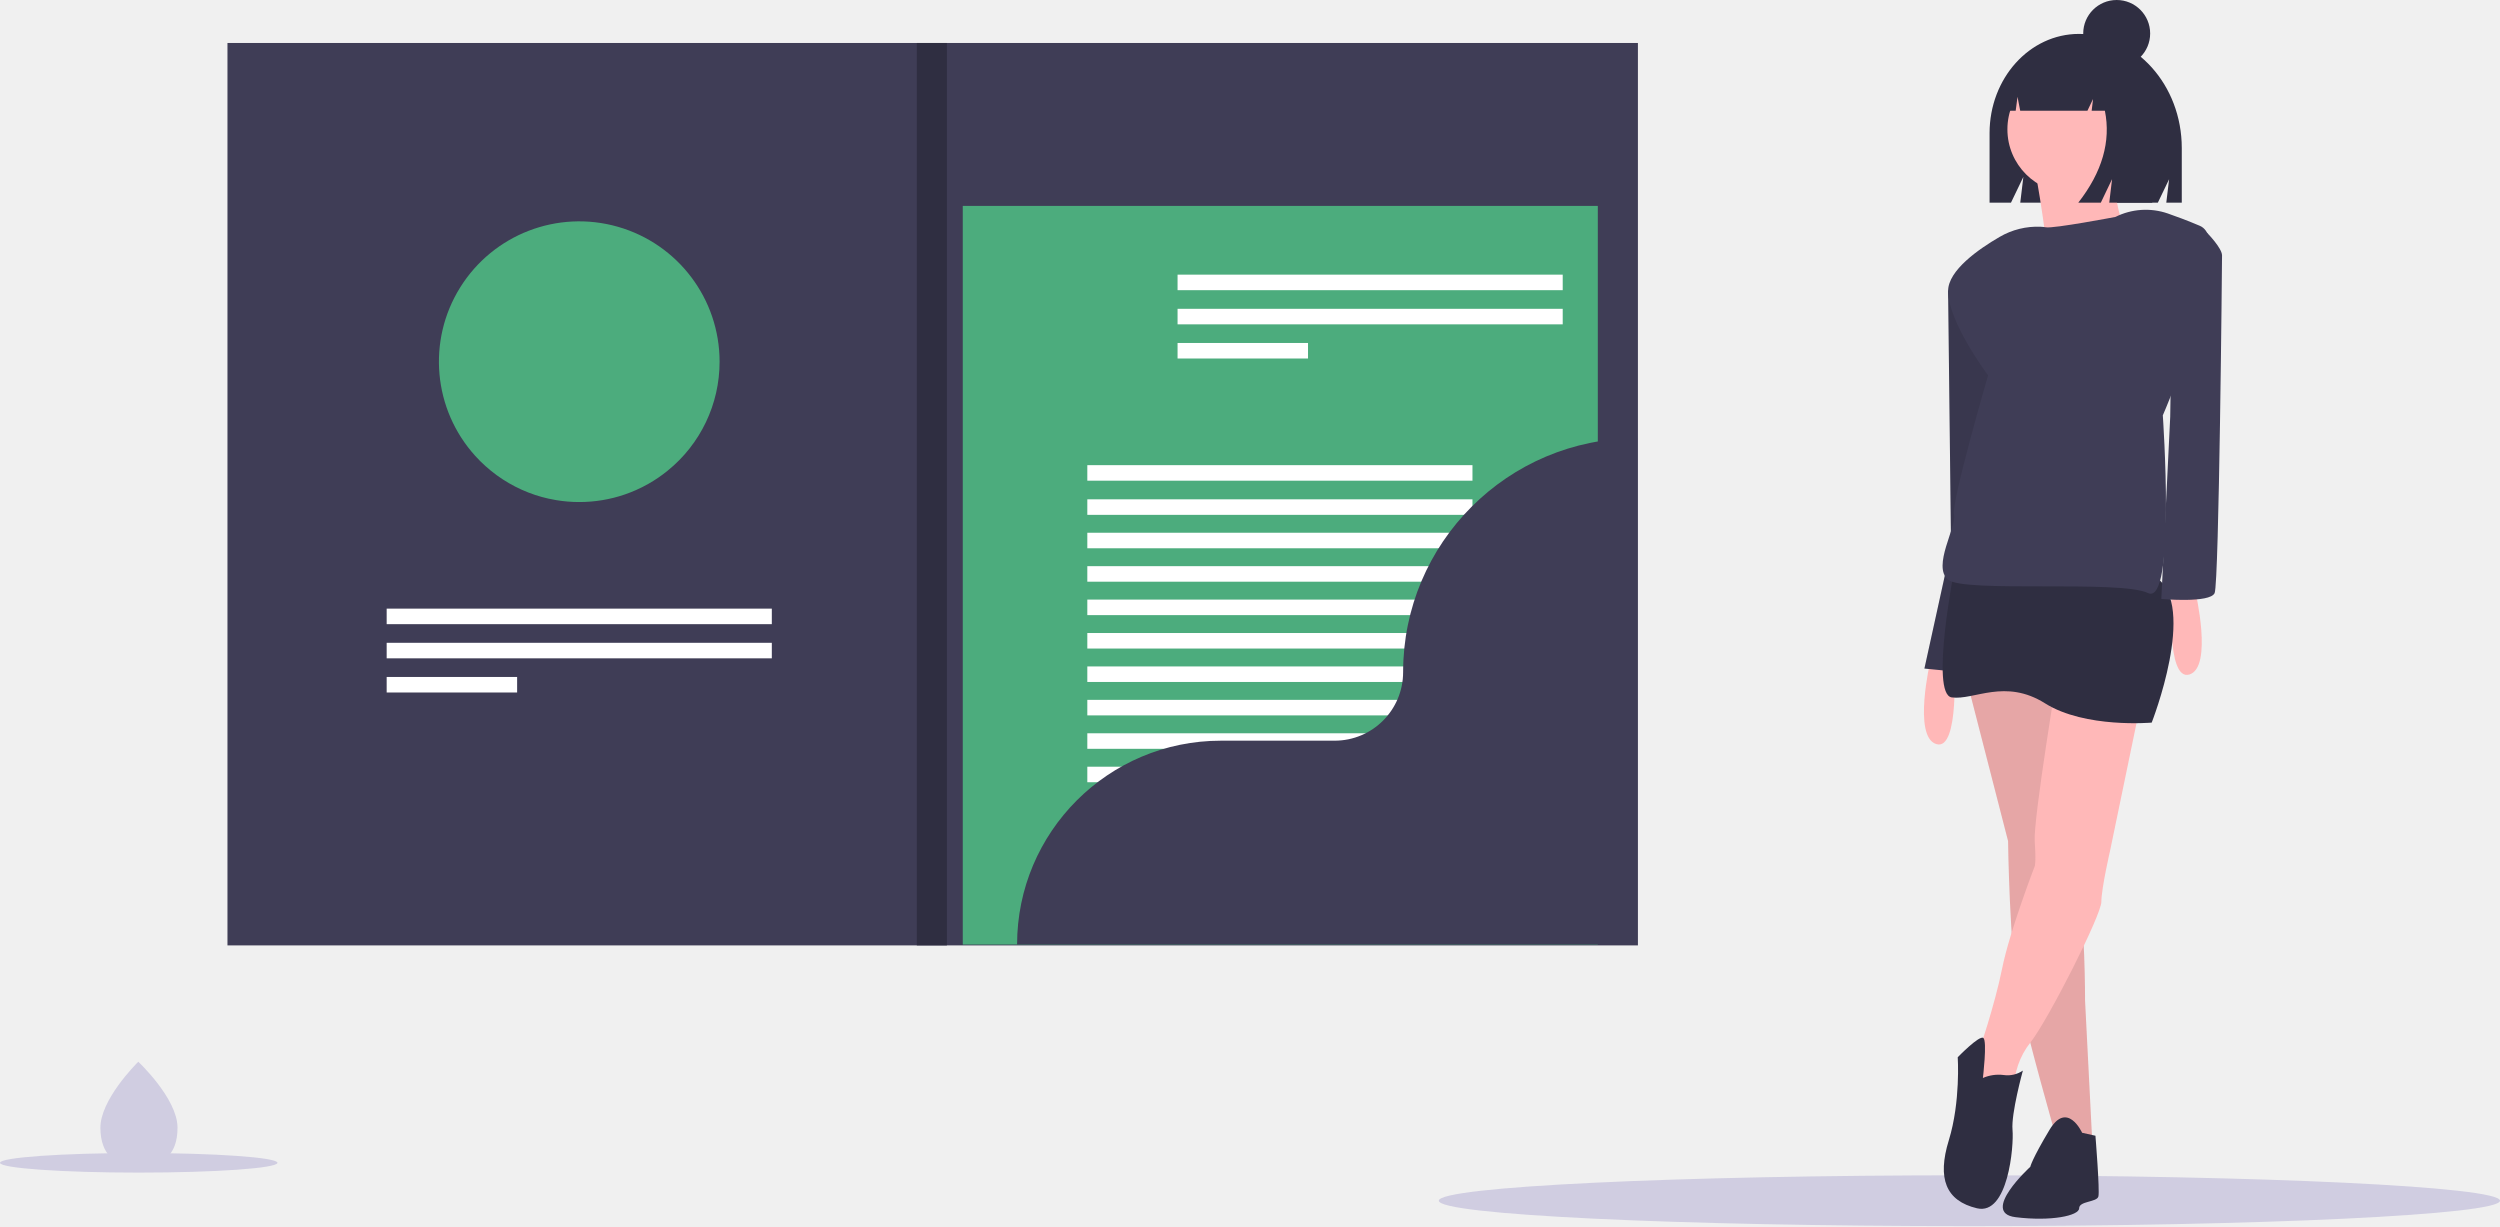
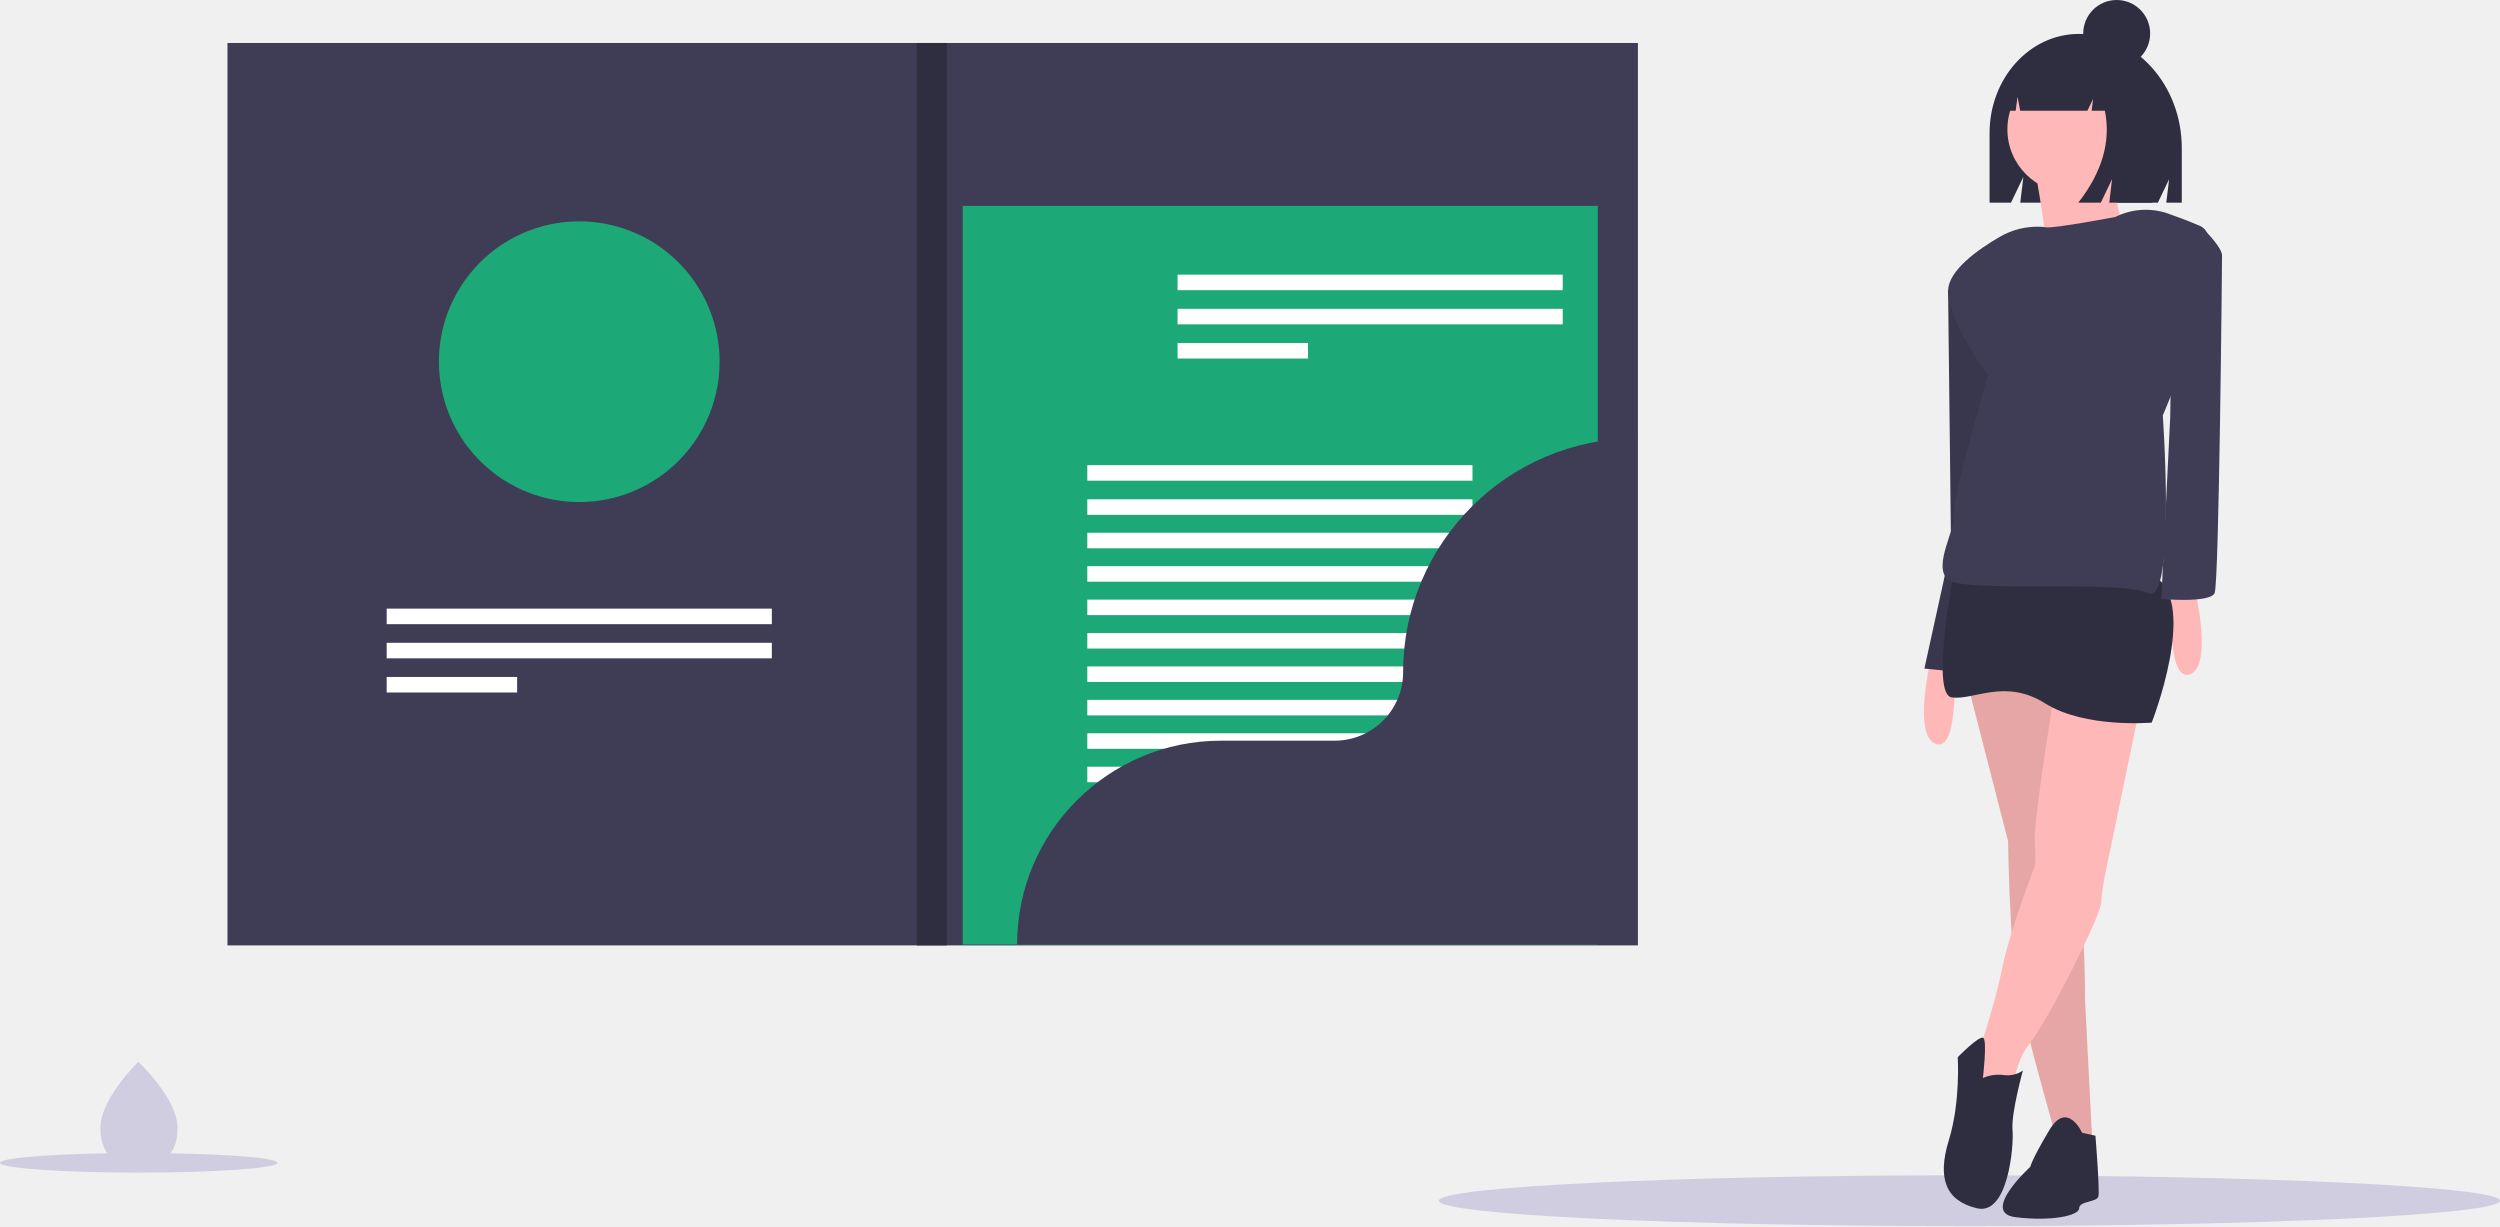
<svg xmlns="http://www.w3.org/2000/svg" id="e9cc7481-9d21-4aa3-9403-ae7e4b5beac2" data-name="Layer 1" width="1081.272" height="530.317" viewBox="0 0 1081.272 530.317">
  <ellipse cx="851.784" cy="519.317" rx="229.489" ry="11" fill="#d0cde1" />
  <path d="M910.581,481.362l17.292,67.246s.64,47.392,4.483,65.965,16.651,63.403,16.651,63.403l15.37,2.562L961.175,617.775s0-37.786-3.202-46.111-9.607-93.503-9.607-93.503Z" transform="translate(-59.36377 -184.8414)" fill="#ffb8b8" />
  <path d="M910.581,481.362l17.292,67.246s.64,47.392,4.483,65.965,16.651,63.403,16.651,63.403l15.37,2.562L961.175,617.775s0-37.786-3.202-46.111-9.607-93.503-9.607-93.503Z" transform="translate(-59.36377 -184.8414)" opacity="0.1" />
  <path d="M958.522,199.51h-0c-21.348,0-38.653,19.205-38.653,42.897v30.1h9.257l5.359-11.152-1.34,11.152h59.502L997.52,262.368l-1.218,10.138h6.699V248.872C1003.001,221.61,983.087,199.51,958.522,199.51Z" transform="translate(-59.36377 -184.8414)" fill="#2f2e41" />
  <path d="M894.25,470.795s-7.685,32.662,2.562,35.864,7.685-35.864,7.685-35.864Z" transform="translate(-59.36377 -184.8414)" fill="#ffb8b8" />
  <polygon points="847.695 120.081 842.571 125.845 843.852 236.64 832.324 289.156 857.942 291.718 870.75 186.046 866.908 132.25 847.695 120.081" fill="#3f3d56" />
  <polygon points="847.695 120.081 842.571 125.845 843.852 236.64 832.324 289.156 857.942 291.718 870.75 186.046 866.908 132.25 847.695 120.081" opacity="0.1" />
  <circle cx="895.738" cy="55.942" r="27.517" fill="#ffb8b8" />
  <path d="M939.325,257.293s8.072,41.826,4.403,46.229,38.891-8.072,38.891-8.072-13.942-28.618-6.604-44.761Z" transform="translate(-59.36377 -184.8414)" fill="#ffb8b8" />
  <path d="M1008.887,440.695s7.685,32.662-2.562,35.864-7.685-35.864-7.685-35.864Z" transform="translate(-59.36377 -184.8414)" fill="#ffb8b8" />
  <path d="M949.647,473.677s-10.887,65.324-10.247,74.931,0,10.887,0,10.887-10.887,28.179-14.09,44.19-10.247,36.505-10.247,36.505-8.326,18.573-1.281,18.573S930.434,656.201,930.434,656.201a32.706,32.706,0,0,1,7.045-20.389c7.685-9.711,30.741-55.182,30.741-60.946s3.843-22.415,3.843-22.415l14.73-71.088Z" transform="translate(-59.36377 -184.8414)" fill="#ffb8b8" />
  <path d="M904.817,430.128S893.929,485.205,903.536,486.486s23.056-8.326,40.347,2.562,46.111,8.326,46.111,8.326,19.853-50.594,1.921-62.763S904.817,430.128,904.817,430.128Z" transform="translate(-59.36377 -184.8414)" fill="#2f2e41" />
  <path d="M916.985,651.077a17.06,17.06,0,0,1,8.966-1.281,11.696,11.696,0,0,0,8.326-1.921s-5.123,18.573-4.483,25.617-1.921,37.145-15.37,33.943-17.292-12.809-12.168-29.46,3.843-35.864,3.843-35.864,9.347-9.654,11.078-8.35S916.985,651.077,916.985,651.077Z" transform="translate(-59.36377 -184.8414)" fill="#2f2e41" />
  <path d="M959.894,674.774s-6.404-14.09-14.09-1.281-8.326,16.011-8.326,16.011-21.775,19.853-6.404,21.775,27.539-.64,27.539-3.843,7.685-2.562,8.326-5.123-1.281-26.258-1.281-26.258Z" transform="translate(-59.36377 -184.8414)" fill="#2f2e41" />
  <path d="M974.304,278.665h0s-26.898,5.123-30.1,4.483a15.899,15.899,0,0,0-2.183-.232,32.366,32.366,0,0,0-17.876,4.433c-8.918,5.181-22.209,14.4-22.209,23.337,0,13.449,17.292,36.505,17.292,36.505s-16.011,55.077-14.73,60.201-9.607,22.415-2.562,28.179,74.29,0,86.459,5.764,6.404-76.852,6.404-76.852,32.662-74.931,16.011-81.976c-5.388-2.28-10.038-4.023-13.864-5.338A29.308,29.308,0,0,0,974.304,278.665Z" transform="translate(-59.36377 -184.8414)" fill="#3f3d56" />
  <path d="M999.281,283.148l14.695,2.428s6.439,6.538,6.439,9.74-1.281,141.536-3.202,146.019-23.056,2.562-23.056,2.562L998,365.124Z" transform="translate(-59.36377 -184.8414)" fill="#3f3d56" />
  <path d="M969.51,211.326a20.272,20.272,0,0,0-15.995-8.162h-.759c-14.632,0-26.493,13.24-26.493,29.572v0h4.903l.792-6.027,1.161,6.027h29.078l2.436-5.099-.609,5.099h5.72q4.004,19.885-11.506,39.77H967.982l4.872-10.197-1.218,10.197h18.575l3.654-23.454C993.866,231.487,983.66,216.593,969.51,211.326Z" transform="translate(-59.36377 -184.8414)" fill="#2f2e41" />
  <circle cx="915.487" cy="14.477" r="14.477" fill="#2f2e41" />
  <rect x="98.382" y="18.589" width="610.03" height="390.304" fill="#3f3d56" />
-   <rect x="416.407" y="89.06" width="274.658" height="319.471" fill="#4cac7d" />
+   <rect x="416.407" y="89.06" width="274.658" height="319.471" fill="#1DA977" />
  <rect x="509.306" y="118.786" width="166.58" height="6.717" fill="#fff" />
  <rect x="509.306" y="133.564" width="166.58" height="6.717" fill="#fff" />
  <rect x="509.306" y="148.341" width="56.422" height="6.717" fill="#fff" />
  <rect x="167.238" y="263.239" width="166.58" height="6.717" fill="#fff" />
  <rect x="167.238" y="278.017" width="166.58" height="6.717" fill="#fff" />
  <rect x="167.238" y="292.794" width="56.422" height="6.717" fill="#fff" />
  <rect x="470.276" y="201.184" width="166.58" height="6.717" fill="#fff" />
  <rect x="470.276" y="215.961" width="166.58" height="6.717" fill="#fff" />
  <rect x="470.276" y="230.417" width="166.58" height="6.717" fill="#fff" />
  <rect x="470.276" y="244.873" width="166.58" height="6.717" fill="#fff" />
  <rect x="470.276" y="259.328" width="166.58" height="6.717" fill="#fff" />
  <rect x="470.276" y="273.784" width="166.58" height="6.717" fill="#fff" />
  <rect x="470.276" y="288.24" width="166.58" height="6.717" fill="#fff" />
  <rect x="470.276" y="302.695" width="166.58" height="6.717" fill="#fff" />
  <rect x="470.276" y="317.151" width="166.58" height="6.717" fill="#fff" />
  <rect x="470.276" y="331.607" width="166.58" height="6.717" fill="#fff" />
  <rect x="470.276" y="346.062" width="166.58" height="6.717" fill="#fff" />
-   <path d="M370.591,341.277a60.549,60.549,0,0,1-22.529,47.191,59.846,59.846,0,0,1-8.305,5.659,58.681,58.681,0,0,1-5.435,2.725,60.104,60.104,0,0,1-19.436,4.922q-2.472.206-4.994.202a59.982,59.982,0,0,1-9.931-.817c-1.156-.181-2.298-.405-3.426-.665a58.392,58.392,0,0,1-5.833-1.619,60.56,60.56,0,0,1-21.3-12.389,55.246,55.246,0,0,1-4.517-4.496A60.694,60.694,0,1,1,370.591,341.277Z" transform="translate(-59.36377 -184.8414)" fill="#4cac7d" />
+   <path d="M370.591,341.277a60.549,60.549,0,0,1-22.529,47.191,59.846,59.846,0,0,1-8.305,5.659,58.681,58.681,0,0,1-5.435,2.725,60.104,60.104,0,0,1-19.436,4.922q-2.472.206-4.994.202a59.982,59.982,0,0,1-9.931-.817c-1.156-.181-2.298-.405-3.426-.665a58.392,58.392,0,0,1-5.833-1.619,60.56,60.56,0,0,1-21.3-12.389,55.246,55.246,0,0,1-4.517-4.496A60.694,60.694,0,1,1,370.591,341.277Z" transform="translate(-59.36377 -184.8414)" fill="#1DA977" />
  <path d="M767.414,374.369A101.19,101.19,0,0,0,666.225,475.559v0a29.634,29.634,0,0,1-29.634,29.634H587.441a88.18,88.18,0,0,0-88.18,88.18v0h268.153V374.369Z" transform="translate(-59.36377 -184.8414)" fill="#3f3d56" />
  <rect x="396.531" y="18.589" width="13.01" height="390.304" fill="#2f2e41" />
  <path d="M136.138,672.428c.123,12.561-7.302,17.019-16.512,17.108q-.321.003-.639-.001-.64-.008-1.268-.046c-8.318-.507-14.822-5.055-14.936-16.736-.118-12.089,15.183-27.495,16.331-28.634l.002-.001c.044-.043.066-.065.066-.065S136.016,659.869,136.138,672.428Z" transform="translate(-59.36377 -184.8414)" fill="#d0cde1" />
  <ellipse cx="60" cy="502.929" rx="60" ry="4.235" fill="#d0cde1" />
</svg>
